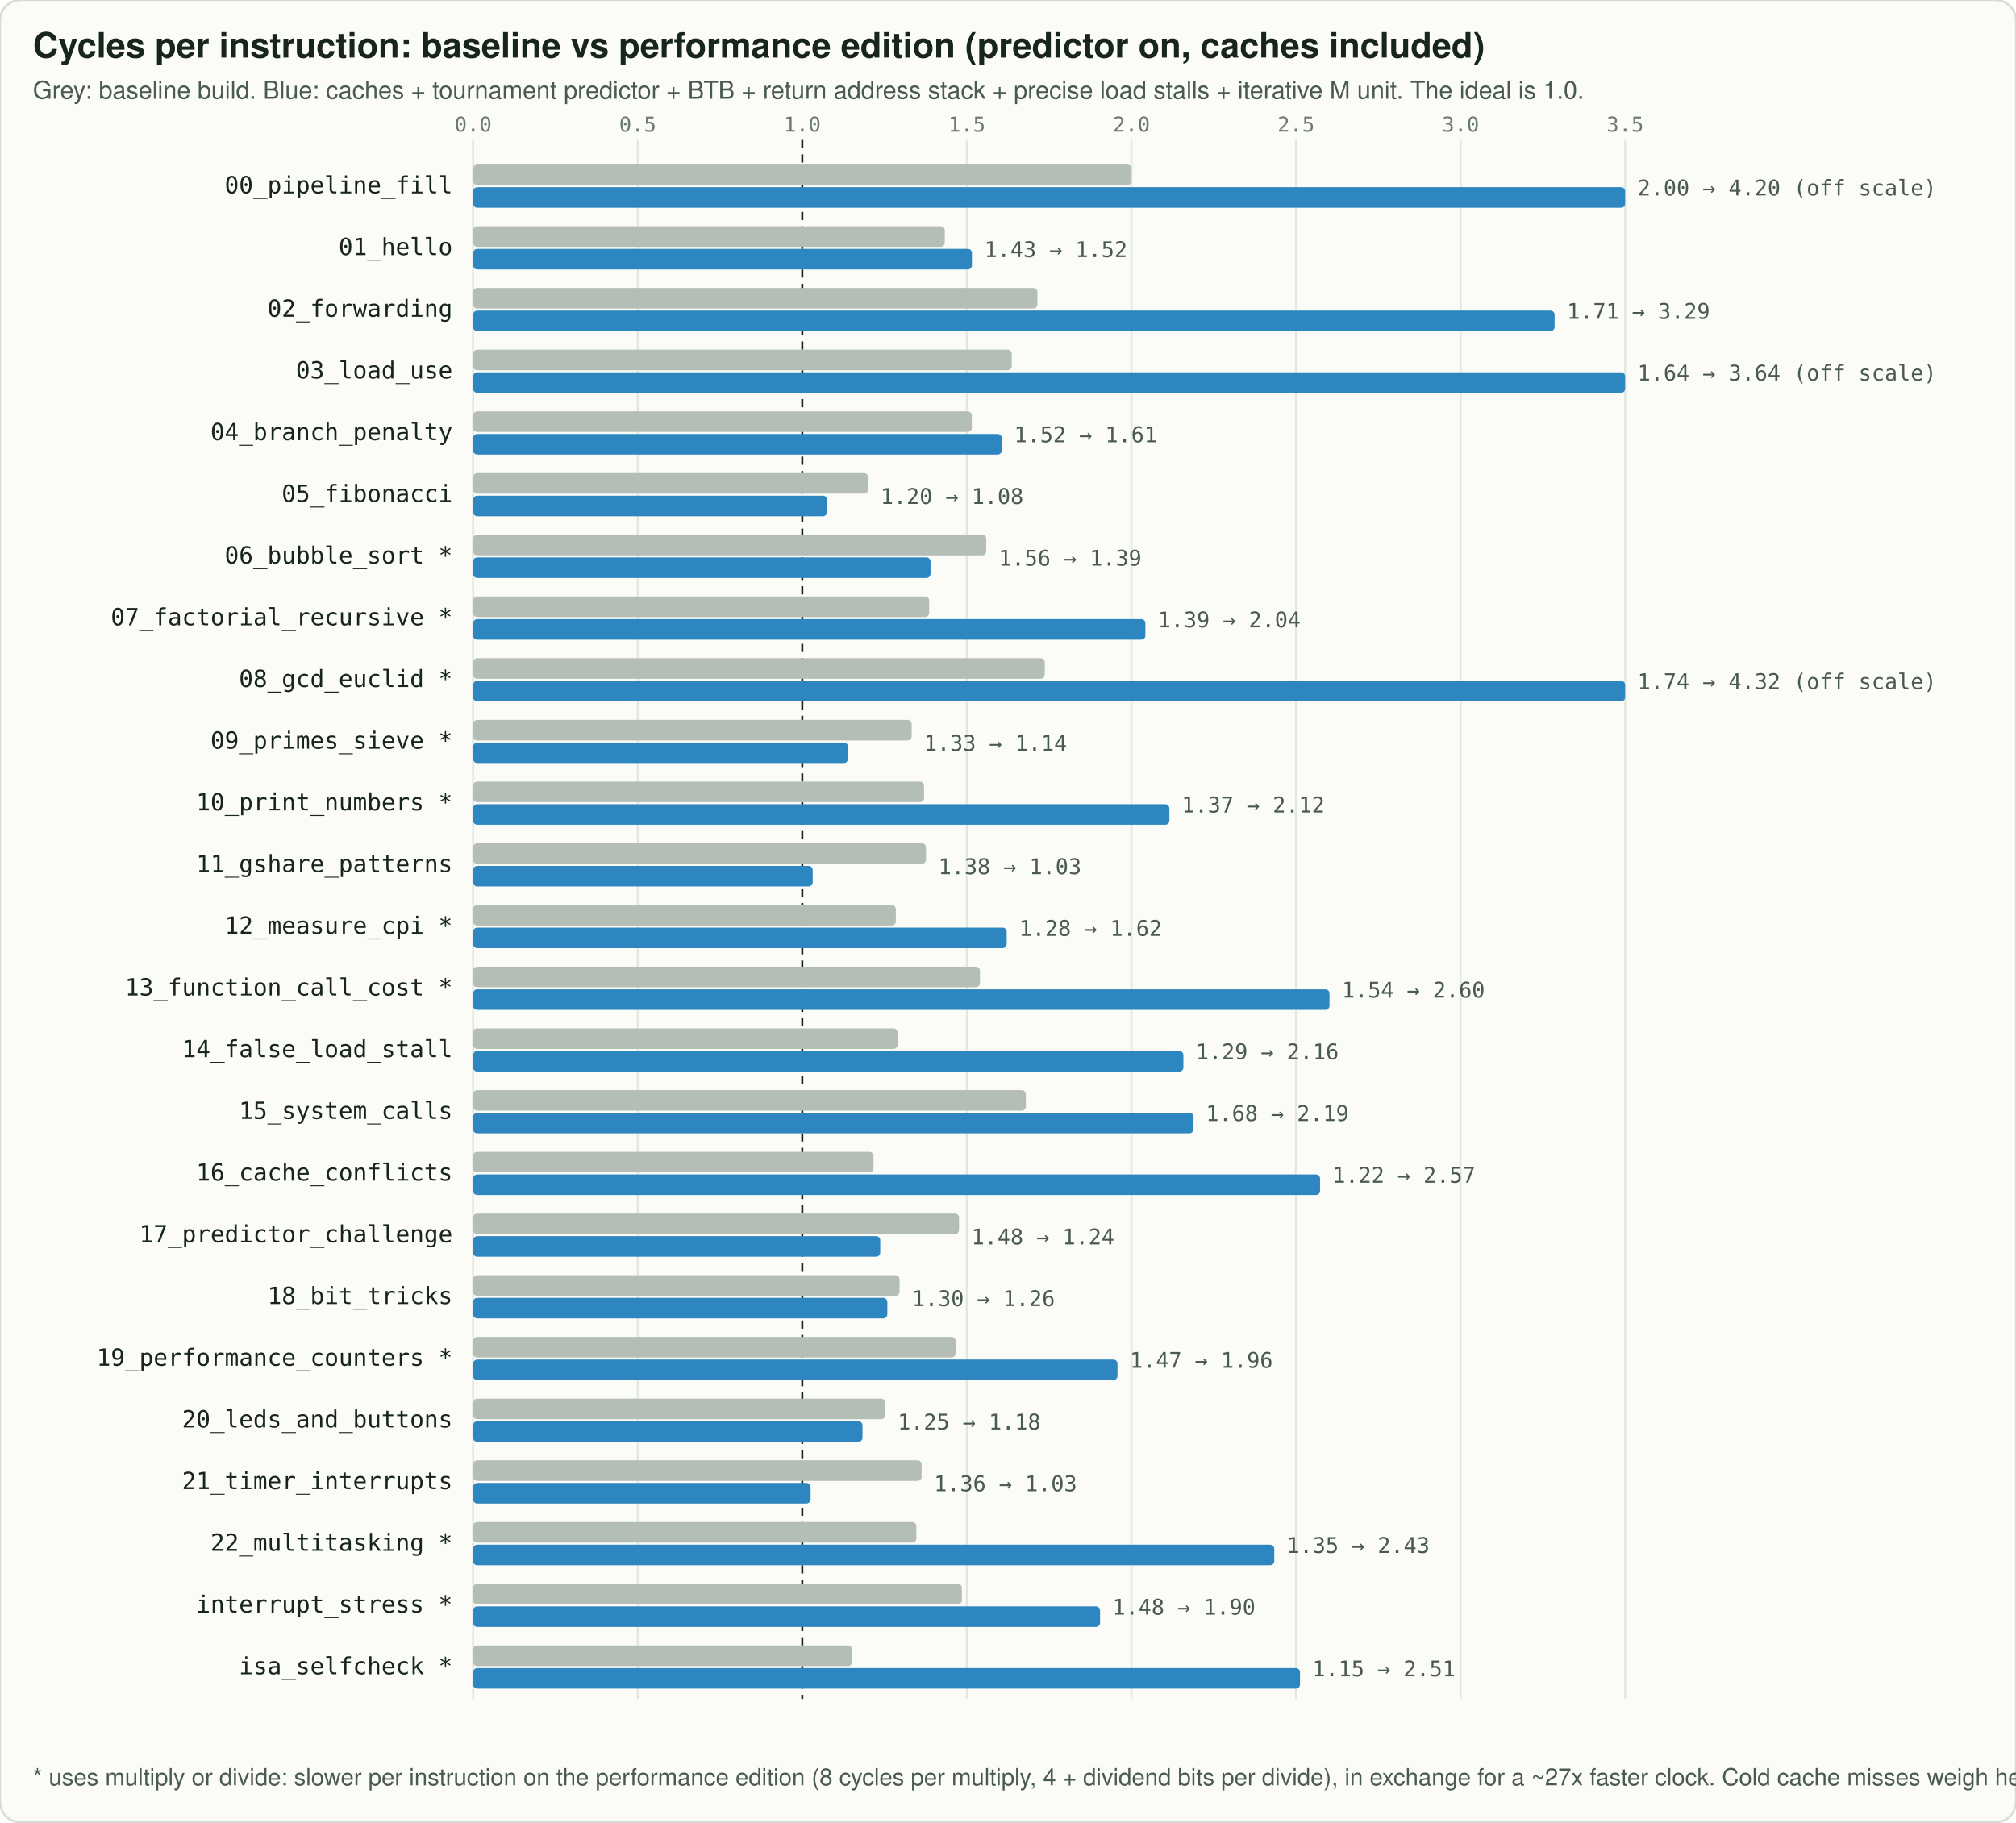
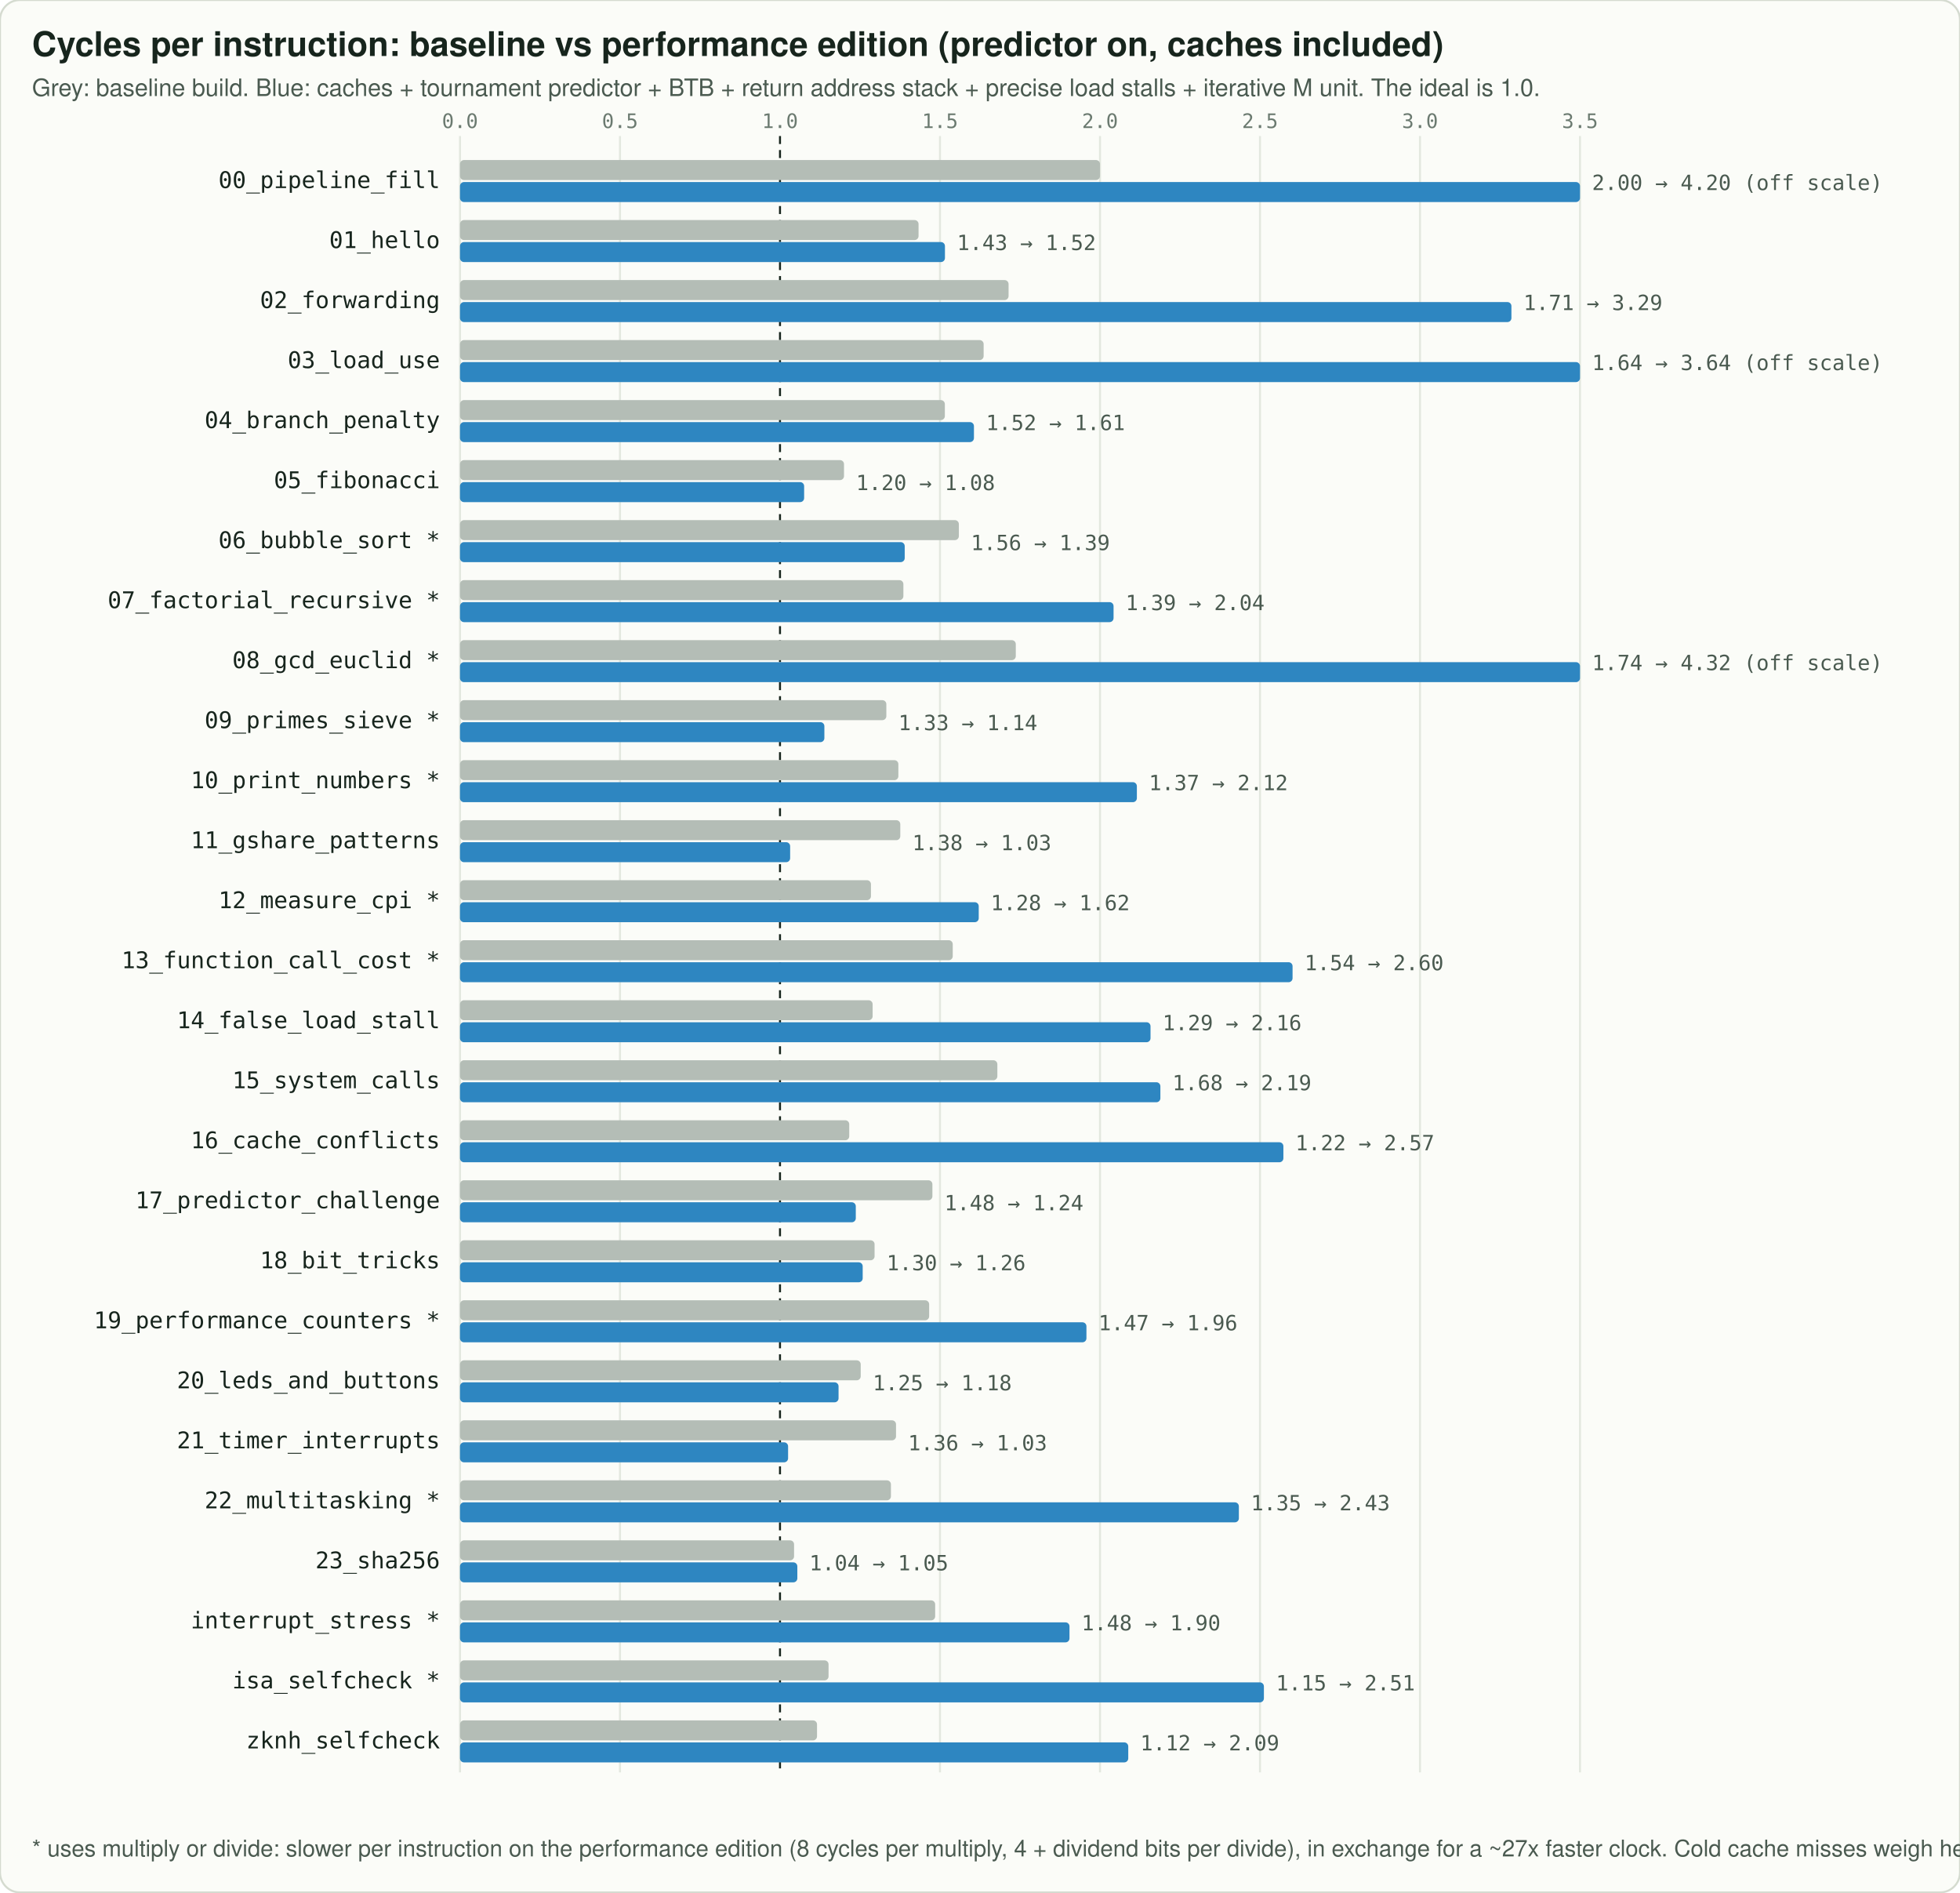
- <svg xmlns="http://www.w3.org/2000/svg" viewBox="0 0 980 886" width="980" height="886">
+ <svg xmlns="http://www.w3.org/2000/svg" viewBox="0 0 980 946" width="980" height="946">
  <rect width="100%" height="100%" rx="10" fill="#FBFCF8" stroke="#D5DBD0" />
  <text x="16" y="28" font-family="'IBM Plex Sans','Segoe UI',Helvetica,Arial,sans-serif" font-size="17" font-weight="600" fill="#17251D">Cycles per instruction: baseline vs performance edition (predictor on, caches included)</text>
  <text x="16" y="48" font-family="'IBM Plex Sans','Segoe UI',Helvetica,Arial,sans-serif" font-size="12" fill="#4A5A50">Grey: baseline build. Blue: caches + tournament predictor + BTB + return address stack + precise load stalls + iterative M unit. The ideal is 1.0.</text>
-   <line x1="230" x2="230" y1="68" y2="826" stroke="#E3E8DF" />
+   <line x1="230" x2="230" y1="68" y2="886" stroke="#E3E8DF" />
  <text x="230" y="64" font-family="'IBM Plex Mono',Consolas,monospace" font-size="10" fill="#6B7A70" text-anchor="middle">0.0</text>
-   <line x1="310" x2="310" y1="68" y2="826" stroke="#E3E8DF" />
+   <line x1="310" x2="310" y1="68" y2="886" stroke="#E3E8DF" />
  <text x="310" y="64" font-family="'IBM Plex Mono',Consolas,monospace" font-size="10" fill="#6B7A70" text-anchor="middle">0.5</text>
-   <line x1="390" x2="390" y1="68" y2="826" stroke="#17251D" stroke-dasharray="4 3" />
+   <line x1="390" x2="390" y1="68" y2="886" stroke="#17251D" stroke-dasharray="4 3" />
  <text x="390" y="64" font-family="'IBM Plex Mono',Consolas,monospace" font-size="10" fill="#6B7A70" text-anchor="middle">1.0</text>
-   <line x1="470" x2="470" y1="68" y2="826" stroke="#E3E8DF" />
+   <line x1="470" x2="470" y1="68" y2="886" stroke="#E3E8DF" />
  <text x="470" y="64" font-family="'IBM Plex Mono',Consolas,monospace" font-size="10" fill="#6B7A70" text-anchor="middle">1.5</text>
-   <line x1="550" x2="550" y1="68" y2="826" stroke="#E3E8DF" />
+   <line x1="550" x2="550" y1="68" y2="886" stroke="#E3E8DF" />
  <text x="550" y="64" font-family="'IBM Plex Mono',Consolas,monospace" font-size="10" fill="#6B7A70" text-anchor="middle">2.0</text>
-   <line x1="630" x2="630" y1="68" y2="826" stroke="#E3E8DF" />
+   <line x1="630" x2="630" y1="68" y2="886" stroke="#E3E8DF" />
  <text x="630" y="64" font-family="'IBM Plex Mono',Consolas,monospace" font-size="10" fill="#6B7A70" text-anchor="middle">2.5</text>
-   <line x1="710" x2="710" y1="68" y2="826" stroke="#E3E8DF" />
+   <line x1="710" x2="710" y1="68" y2="886" stroke="#E3E8DF" />
  <text x="710" y="64" font-family="'IBM Plex Mono',Consolas,monospace" font-size="10" fill="#6B7A70" text-anchor="middle">3.0</text>
-   <line x1="790" x2="790" y1="68" y2="826" stroke="#E3E8DF" />
+   <line x1="790" x2="790" y1="68" y2="886" stroke="#E3E8DF" />
  <text x="790" y="64" font-family="'IBM Plex Mono',Consolas,monospace" font-size="10" fill="#6B7A70" text-anchor="middle">3.5</text>
  <text x="220" y="94" font-family="'IBM Plex Mono',Consolas,monospace" font-size="11.5" fill="#17251D" text-anchor="end">00_pipeline_fill</text>
  <rect x="230" y="80" width="320" height="10" rx="2" fill="#B4BDB6" />
  <rect x="230" y="91" width="560" height="10" rx="2" fill="#2E86C1" />
  <text x="796" y="95" font-family="'IBM Plex Mono',Consolas,monospace" font-size="10.5" fill="#4A5A50">2.00 → 4.20 (off scale)</text>
  <text x="220" y="124" font-family="'IBM Plex Mono',Consolas,monospace" font-size="11.5" fill="#17251D" text-anchor="end">01_hello</text>
  <rect x="230" y="110" width="229.278" height="10" rx="2" fill="#B4BDB6" />
  <rect x="230" y="121" width="242.474" height="10" rx="2" fill="#2E86C1" />
  <text x="478.474" y="125" font-family="'IBM Plex Mono',Consolas,monospace" font-size="10.5" fill="#4A5A50">1.43 → 1.52</text>
  <text x="220" y="154" font-family="'IBM Plex Mono',Consolas,monospace" font-size="11.5" fill="#17251D" text-anchor="end">02_forwarding</text>
  <rect x="230" y="140" width="274.286" height="10" rx="2" fill="#B4BDB6" />
  <rect x="230" y="151" width="525.714" height="10" rx="2" fill="#2E86C1" />
  <text x="761.714" y="155" font-family="'IBM Plex Mono',Consolas,monospace" font-size="10.5" fill="#4A5A50">1.71 → 3.29</text>
  <text x="220" y="184" font-family="'IBM Plex Mono',Consolas,monospace" font-size="11.5" fill="#17251D" text-anchor="end">03_load_use</text>
  <rect x="230" y="170" width="261.818" height="10" rx="2" fill="#B4BDB6" />
  <rect x="230" y="181" width="560" height="10" rx="2" fill="#2E86C1" />
  <text x="796" y="185" font-family="'IBM Plex Mono',Consolas,monospace" font-size="10.5" fill="#4A5A50">1.64 → 3.64 (off scale)</text>
  <text x="220" y="214" font-family="'IBM Plex Mono',Consolas,monospace" font-size="11.5" fill="#17251D" text-anchor="end">04_branch_penalty</text>
  <rect x="230" y="200" width="242.424" height="10" rx="2" fill="#B4BDB6" />
  <rect x="230" y="211" width="256.97" height="10" rx="2" fill="#2E86C1" />
  <text x="492.97" y="215" font-family="'IBM Plex Mono',Consolas,monospace" font-size="10.5" fill="#4A5A50">1.52 → 1.61</text>
  <text x="220" y="244" font-family="'IBM Plex Mono',Consolas,monospace" font-size="11.5" fill="#17251D" text-anchor="end">05_fibonacci</text>
  <rect x="230" y="230" width="192" height="10" rx="2" fill="#B4BDB6" />
  <rect x="230" y="241" width="172.066" height="10" rx="2" fill="#2E86C1" />
  <text x="428" y="245" font-family="'IBM Plex Mono',Consolas,monospace" font-size="10.5" fill="#4A5A50">1.20 → 1.08</text>
  <text x="220" y="274" font-family="'IBM Plex Mono',Consolas,monospace" font-size="11.5" fill="#17251D" text-anchor="end">06_bubble_sort *</text>
  <rect x="230" y="260" width="249.431" height="10" rx="2" fill="#B4BDB6" />
  <rect x="230" y="271" width="222.358" height="10" rx="2" fill="#2E86C1" />
  <text x="485.431" y="275" font-family="'IBM Plex Mono',Consolas,monospace" font-size="10.5" fill="#4A5A50">1.56 → 1.39</text>
  <text x="220" y="304" font-family="'IBM Plex Mono',Consolas,monospace" font-size="11.5" fill="#17251D" text-anchor="end">07_factorial_recursive *</text>
  <rect x="230" y="290" width="221.695" height="10" rx="2" fill="#B4BDB6" />
  <rect x="230" y="301" width="326.78" height="10" rx="2" fill="#2E86C1" />
  <text x="562.78" y="305" font-family="'IBM Plex Mono',Consolas,monospace" font-size="10.5" fill="#4A5A50">1.39 → 2.04</text>
  <text x="220" y="334" font-family="'IBM Plex Mono',Consolas,monospace" font-size="11.5" fill="#17251D" text-anchor="end">08_gcd_euclid *</text>
  <rect x="230" y="320" width="277.895" height="10" rx="2" fill="#B4BDB6" />
  <rect x="230" y="331" width="560" height="10" rx="2" fill="#2E86C1" />
  <text x="796" y="335" font-family="'IBM Plex Mono',Consolas,monospace" font-size="10.5" fill="#4A5A50">1.74 → 4.32 (off scale)</text>
  <text x="220" y="364" font-family="'IBM Plex Mono',Consolas,monospace" font-size="11.5" fill="#17251D" text-anchor="end">09_primes_sieve *</text>
  <rect x="230" y="350" width="213.172" height="10" rx="2" fill="#B4BDB6" />
  <rect x="230" y="361" width="182.187" height="10" rx="2" fill="#2E86C1" />
  <text x="449.172" y="365" font-family="'IBM Plex Mono',Consolas,monospace" font-size="10.5" fill="#4A5A50">1.33 → 1.14</text>
  <text x="220" y="394" font-family="'IBM Plex Mono',Consolas,monospace" font-size="11.5" fill="#17251D" text-anchor="end">10_print_numbers *</text>
  <rect x="230" y="380" width="219.182" height="10" rx="2" fill="#B4BDB6" />
  <rect x="230" y="391" width="338.439" height="10" rx="2" fill="#2E86C1" />
  <text x="574.439" y="395" font-family="'IBM Plex Mono',Consolas,monospace" font-size="10.5" fill="#4A5A50">1.37 → 2.12</text>
  <text x="220" y="424" font-family="'IBM Plex Mono',Consolas,monospace" font-size="11.5" fill="#17251D" text-anchor="end">11_gshare_patterns</text>
  <rect x="230" y="410" width="220.145" height="10" rx="2" fill="#B4BDB6" />
  <rect x="230" y="421" width="165.072" height="10" rx="2" fill="#2E86C1" />
  <text x="456.145" y="425" font-family="'IBM Plex Mono',Consolas,monospace" font-size="10.5" fill="#4A5A50">1.38 → 1.03</text>
  <text x="220" y="454" font-family="'IBM Plex Mono',Consolas,monospace" font-size="11.5" fill="#17251D" text-anchor="end">12_measure_cpi *</text>
  <rect x="230" y="440" width="205.474" height="10" rx="2" fill="#B4BDB6" />
  <rect x="230" y="451" width="259.368" height="10" rx="2" fill="#2E86C1" />
  <text x="495.368" y="455" font-family="'IBM Plex Mono',Consolas,monospace" font-size="10.5" fill="#4A5A50">1.28 → 1.62</text>
  <text x="220" y="484" font-family="'IBM Plex Mono',Consolas,monospace" font-size="11.5" fill="#17251D" text-anchor="end">13_function_call_cost *</text>
  <rect x="230" y="470" width="246.372" height="10" rx="2" fill="#B4BDB6" />
  <rect x="230" y="481" width="416.283" height="10" rx="2" fill="#2E86C1" />
  <text x="652.283" y="485" font-family="'IBM Plex Mono',Consolas,monospace" font-size="10.5" fill="#4A5A50">1.54 → 2.60</text>
  <text x="220" y="514" font-family="'IBM Plex Mono',Consolas,monospace" font-size="11.5" fill="#17251D" text-anchor="end">14_false_load_stall</text>
  <rect x="230" y="500" width="206.316" height="10" rx="2" fill="#B4BDB6" />
  <rect x="230" y="511" width="345.263" height="10" rx="2" fill="#2E86C1" />
  <text x="581.263" y="515" font-family="'IBM Plex Mono',Consolas,monospace" font-size="10.5" fill="#4A5A50">1.29 → 2.16</text>
  <text x="220" y="544" font-family="'IBM Plex Mono',Consolas,monospace" font-size="11.5" fill="#17251D" text-anchor="end">15_system_calls</text>
  <rect x="230" y="530" width="268.679" height="10" rx="2" fill="#B4BDB6" />
  <rect x="230" y="541" width="350.189" height="10" rx="2" fill="#2E86C1" />
  <text x="586.189" y="545" font-family="'IBM Plex Mono',Consolas,monospace" font-size="10.5" fill="#4A5A50">1.68 → 2.19</text>
  <text x="220" y="574" font-family="'IBM Plex Mono',Consolas,monospace" font-size="11.5" fill="#17251D" text-anchor="end">16_cache_conflicts</text>
  <rect x="230" y="560" width="194.62" height="10" rx="2" fill="#B4BDB6" />
  <rect x="230" y="571" width="411.696" height="10" rx="2" fill="#2E86C1" />
  <text x="647.696" y="575" font-family="'IBM Plex Mono',Consolas,monospace" font-size="10.5" fill="#4A5A50">1.22 → 2.57</text>
  <text x="220" y="604" font-family="'IBM Plex Mono',Consolas,monospace" font-size="11.5" fill="#17251D" text-anchor="end">17_predictor_challenge</text>
  <rect x="230" y="590" width="236.201" height="10" rx="2" fill="#B4BDB6" />
  <rect x="230" y="601" width="197.896" height="10" rx="2" fill="#2E86C1" />
  <text x="472.201" y="605" font-family="'IBM Plex Mono',Consolas,monospace" font-size="10.5" fill="#4A5A50">1.48 → 1.24</text>
  <text x="220" y="634" font-family="'IBM Plex Mono',Consolas,monospace" font-size="11.5" fill="#17251D" text-anchor="end">18_bit_tricks</text>
  <rect x="230" y="620" width="207.292" height="10" rx="2" fill="#B4BDB6" />
  <rect x="230" y="631" width="201.345" height="10" rx="2" fill="#2E86C1" />
  <text x="443.292" y="635" font-family="'IBM Plex Mono',Consolas,monospace" font-size="10.5" fill="#4A5A50">1.30 → 1.26</text>
  <text x="220" y="664" font-family="'IBM Plex Mono',Consolas,monospace" font-size="11.5" fill="#17251D" text-anchor="end">19_performance_counters *</text>
  <rect x="230" y="650" width="234.576" height="10" rx="2" fill="#B4BDB6" />
  <rect x="230" y="661" width="313.22" height="10" rx="2" fill="#2E86C1" />
  <text x="549.22" y="665" font-family="'IBM Plex Mono',Consolas,monospace" font-size="10.5" fill="#4A5A50">1.47 → 1.96</text>
  <text x="220" y="694" font-family="'IBM Plex Mono',Consolas,monospace" font-size="11.5" fill="#17251D" text-anchor="end">20_leds_and_buttons</text>
  <rect x="230" y="680" width="200.356" height="10" rx="2" fill="#B4BDB6" />
  <rect x="230" y="691" width="189.278" height="10" rx="2" fill="#2E86C1" />
  <text x="436.356" y="695" font-family="'IBM Plex Mono',Consolas,monospace" font-size="10.5" fill="#4A5A50">1.25 → 1.18</text>
  <text x="220" y="724" font-family="'IBM Plex Mono',Consolas,monospace" font-size="11.5" fill="#17251D" text-anchor="end">21_timer_interrupts</text>
  <rect x="230" y="710" width="218.011" height="10" rx="2" fill="#B4BDB6" />
  <rect x="230" y="721" width="164.046" height="10" rx="2" fill="#2E86C1" />
  <text x="454.011" y="725" font-family="'IBM Plex Mono',Consolas,monospace" font-size="10.5" fill="#4A5A50">1.36 → 1.03</text>
  <text x="220" y="754" font-family="'IBM Plex Mono',Consolas,monospace" font-size="11.5" fill="#17251D" text-anchor="end">22_multitasking *</text>
  <rect x="230" y="740" width="215.465" height="10" rx="2" fill="#B4BDB6" />
  <rect x="230" y="751" width="389.433" height="10" rx="2" fill="#2E86C1" />
  <text x="625.433" y="755" font-family="'IBM Plex Mono',Consolas,monospace" font-size="10.5" fill="#4A5A50">1.35 → 2.43</text>
-   <text x="220" y="784" font-family="'IBM Plex Mono',Consolas,monospace" font-size="11.5" fill="#17251D" text-anchor="end">interrupt_stress *</text>
-   <rect x="230" y="770" width="237.582" height="10" rx="2" fill="#B4BDB6" />
-   <rect x="230" y="781" width="304.748" height="10" rx="2" fill="#2E86C1" />
-   <text x="540.748" y="785" font-family="'IBM Plex Mono',Consolas,monospace" font-size="10.5" fill="#4A5A50">1.48 → 1.90</text>
-   <text x="220" y="814" font-family="'IBM Plex Mono',Consolas,monospace" font-size="11.5" fill="#17251D" text-anchor="end">isa_selfcheck *</text>
-   <rect x="230" y="800" width="184.277" height="10" rx="2" fill="#B4BDB6" />
-   <rect x="230" y="811" width="401.952" height="10" rx="2" fill="#2E86C1" />
-   <text x="637.952" y="815" font-family="'IBM Plex Mono',Consolas,monospace" font-size="10.5" fill="#4A5A50">1.15 → 2.51</text>
-   <text x="16" y="868" font-family="'IBM Plex Sans','Segoe UI',Helvetica,Arial,sans-serif" font-size="11.5" fill="#4A5A50">* uses multiply or divide: slower per instruction on the performance edition (8 cycles per multiply, 4 + dividend bits per divide), in exchange for a ~27x faster clock. Cold cache misses weigh heavily on the shortest programs.</text>
+   <text x="220" y="784" font-family="'IBM Plex Mono',Consolas,monospace" font-size="11.5" fill="#17251D" text-anchor="end">23_sha256</text>
+   <rect x="230" y="770" width="167.035" height="10" rx="2" fill="#B4BDB6" />
+   <rect x="230" y="781" width="168.667" height="10" rx="2" fill="#2E86C1" />
+   <text x="404.667" y="785" font-family="'IBM Plex Mono',Consolas,monospace" font-size="10.5" fill="#4A5A50">1.04 → 1.05</text>
+   <text x="220" y="814" font-family="'IBM Plex Mono',Consolas,monospace" font-size="11.5" fill="#17251D" text-anchor="end">interrupt_stress *</text>
+   <rect x="230" y="800" width="237.582" height="10" rx="2" fill="#B4BDB6" />
+   <rect x="230" y="811" width="304.748" height="10" rx="2" fill="#2E86C1" />
+   <text x="540.748" y="815" font-family="'IBM Plex Mono',Consolas,monospace" font-size="10.5" fill="#4A5A50">1.48 → 1.90</text>
+   <text x="220" y="844" font-family="'IBM Plex Mono',Consolas,monospace" font-size="11.5" fill="#17251D" text-anchor="end">isa_selfcheck *</text>
+   <rect x="230" y="830" width="184.277" height="10" rx="2" fill="#B4BDB6" />
+   <rect x="230" y="841" width="401.952" height="10" rx="2" fill="#2E86C1" />
+   <text x="637.952" y="845" font-family="'IBM Plex Mono',Consolas,monospace" font-size="10.5" fill="#4A5A50">1.15 → 2.51</text>
+   <text x="220" y="874" font-family="'IBM Plex Mono',Consolas,monospace" font-size="11.5" fill="#17251D" text-anchor="end">zknh_selfcheck</text>
+   <rect x="230" y="860" width="178.513" height="10" rx="2" fill="#B4BDB6" />
+   <rect x="230" y="871" width="334.126" height="10" rx="2" fill="#2E86C1" />
+   <text x="570.126" y="875" font-family="'IBM Plex Mono',Consolas,monospace" font-size="10.5" fill="#4A5A50">1.12 → 2.09</text>
+   <text x="16" y="928" font-family="'IBM Plex Sans','Segoe UI',Helvetica,Arial,sans-serif" font-size="11.5" fill="#4A5A50">* uses multiply or divide: slower per instruction on the performance edition (8 cycles per multiply, 4 + dividend bits per divide), in exchange for a ~27x faster clock. Cold cache misses weigh heavily on the shortest programs.</text>
</svg>
